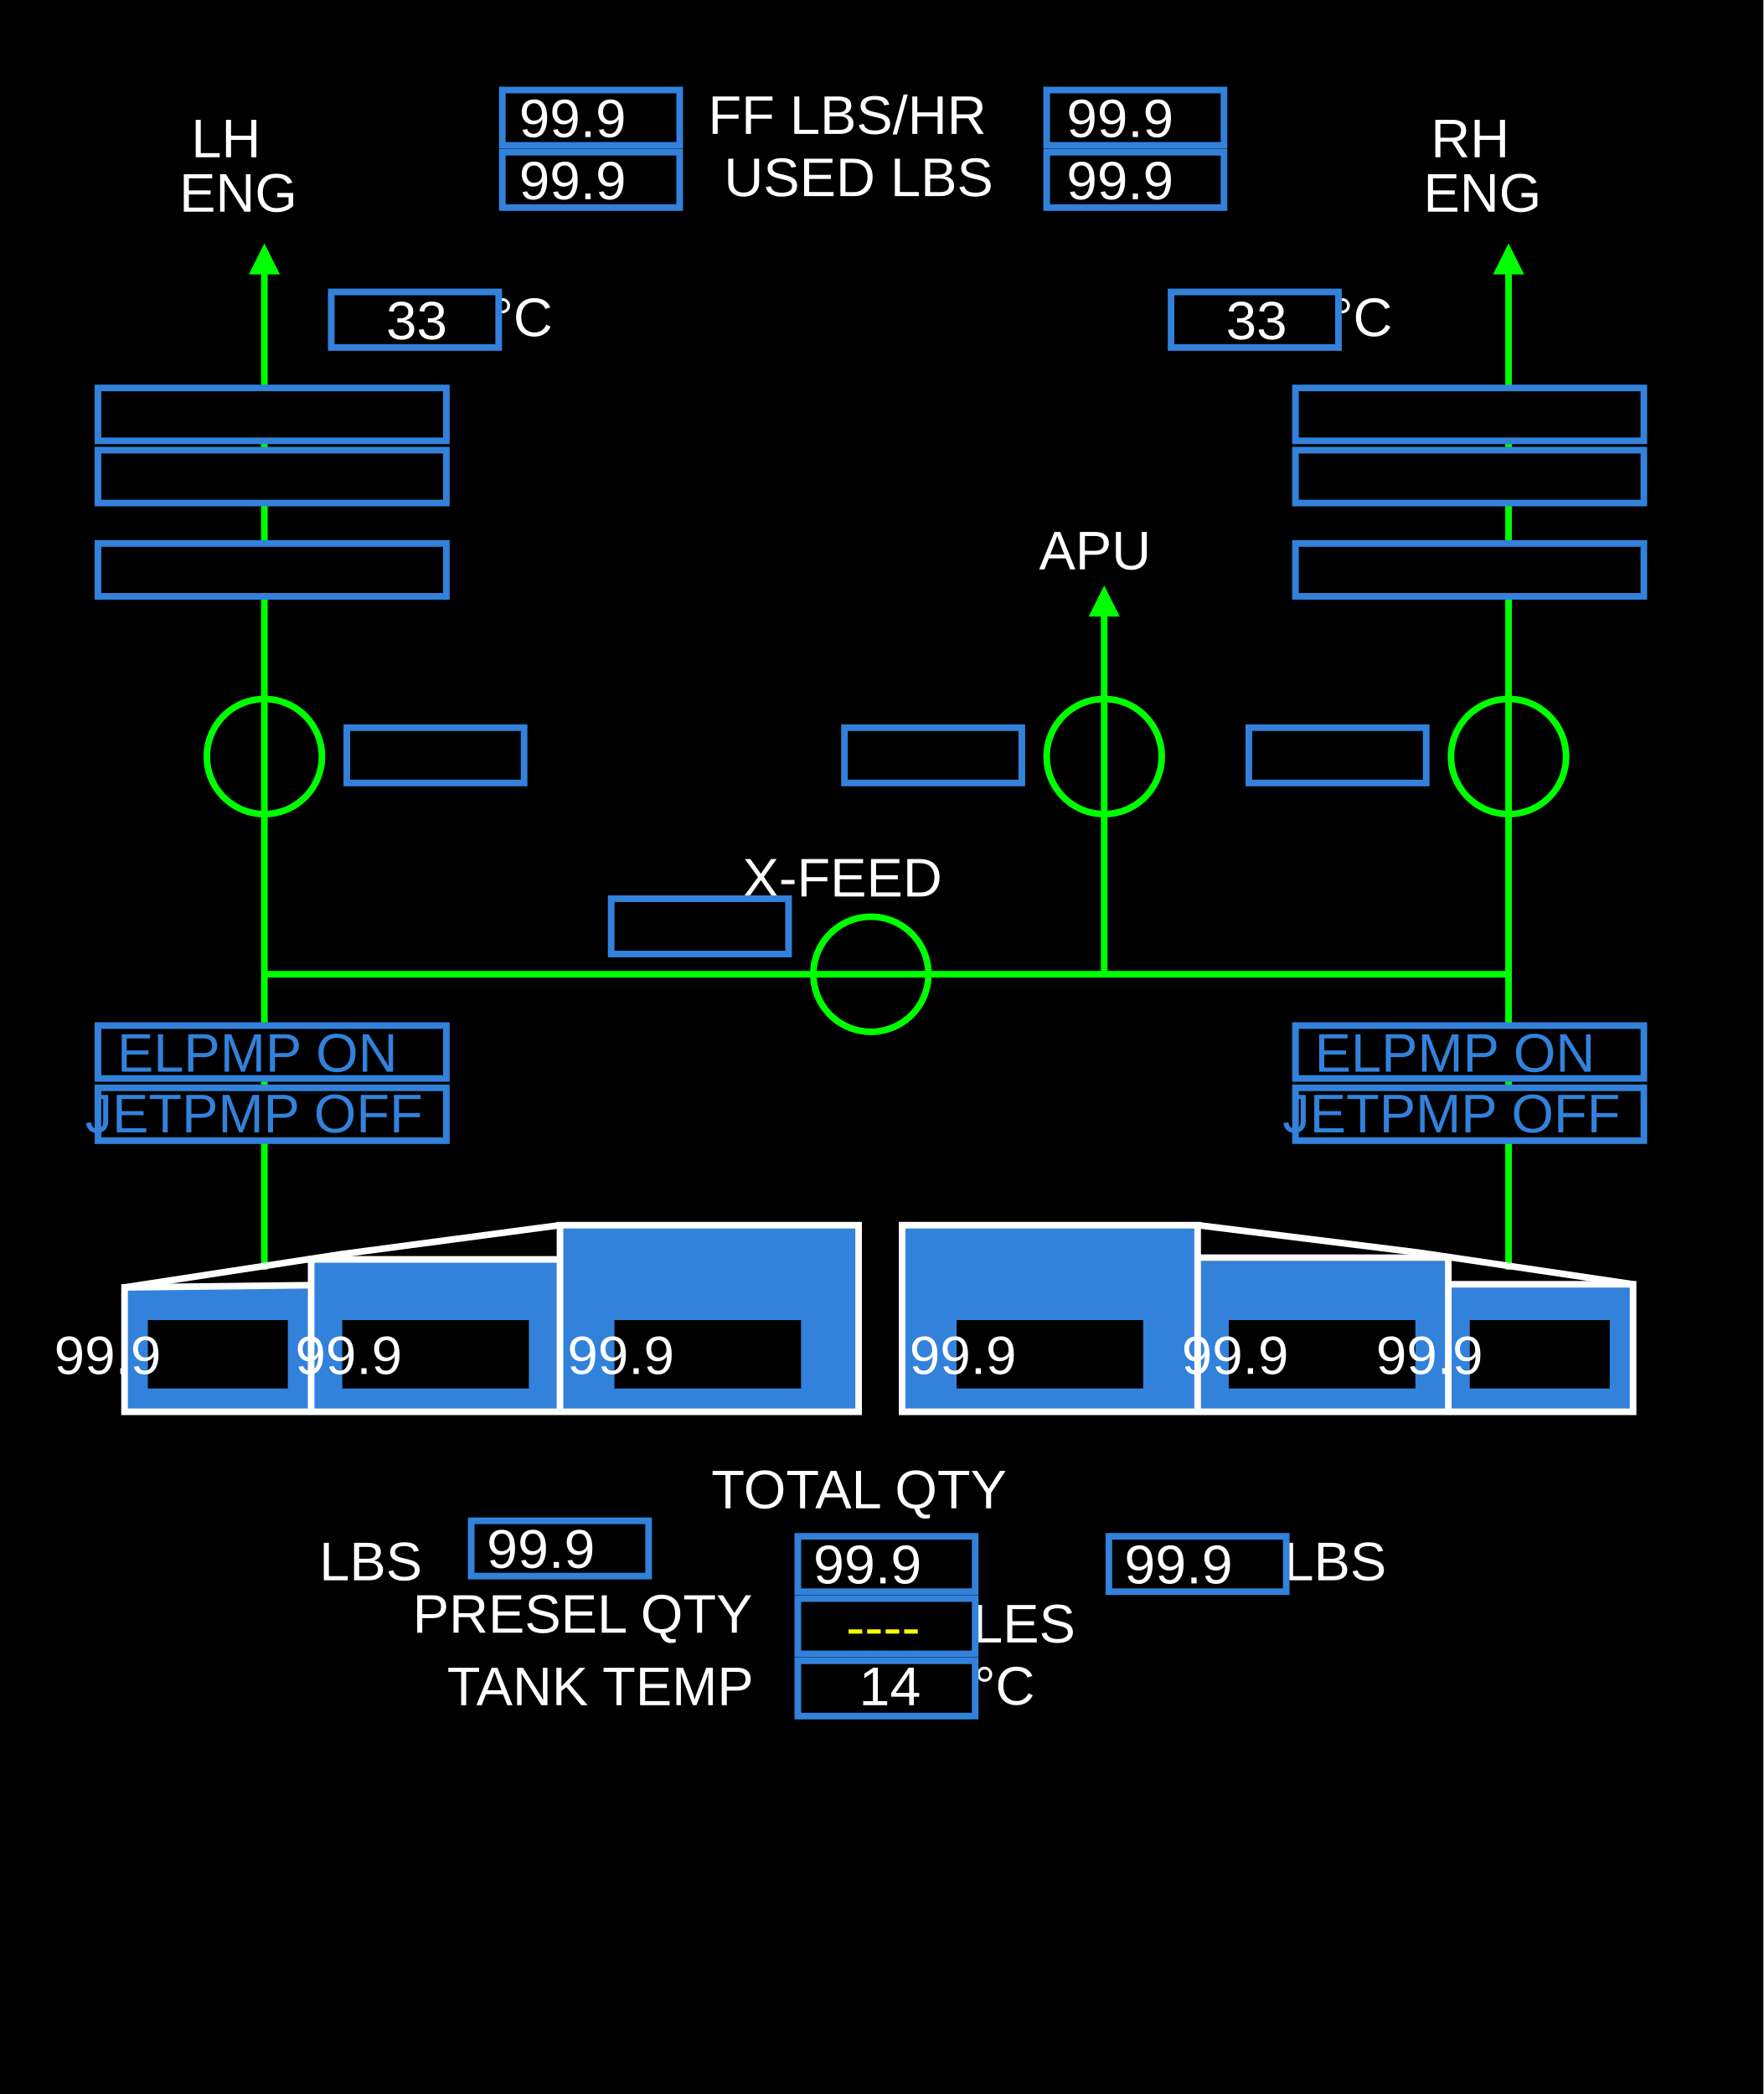
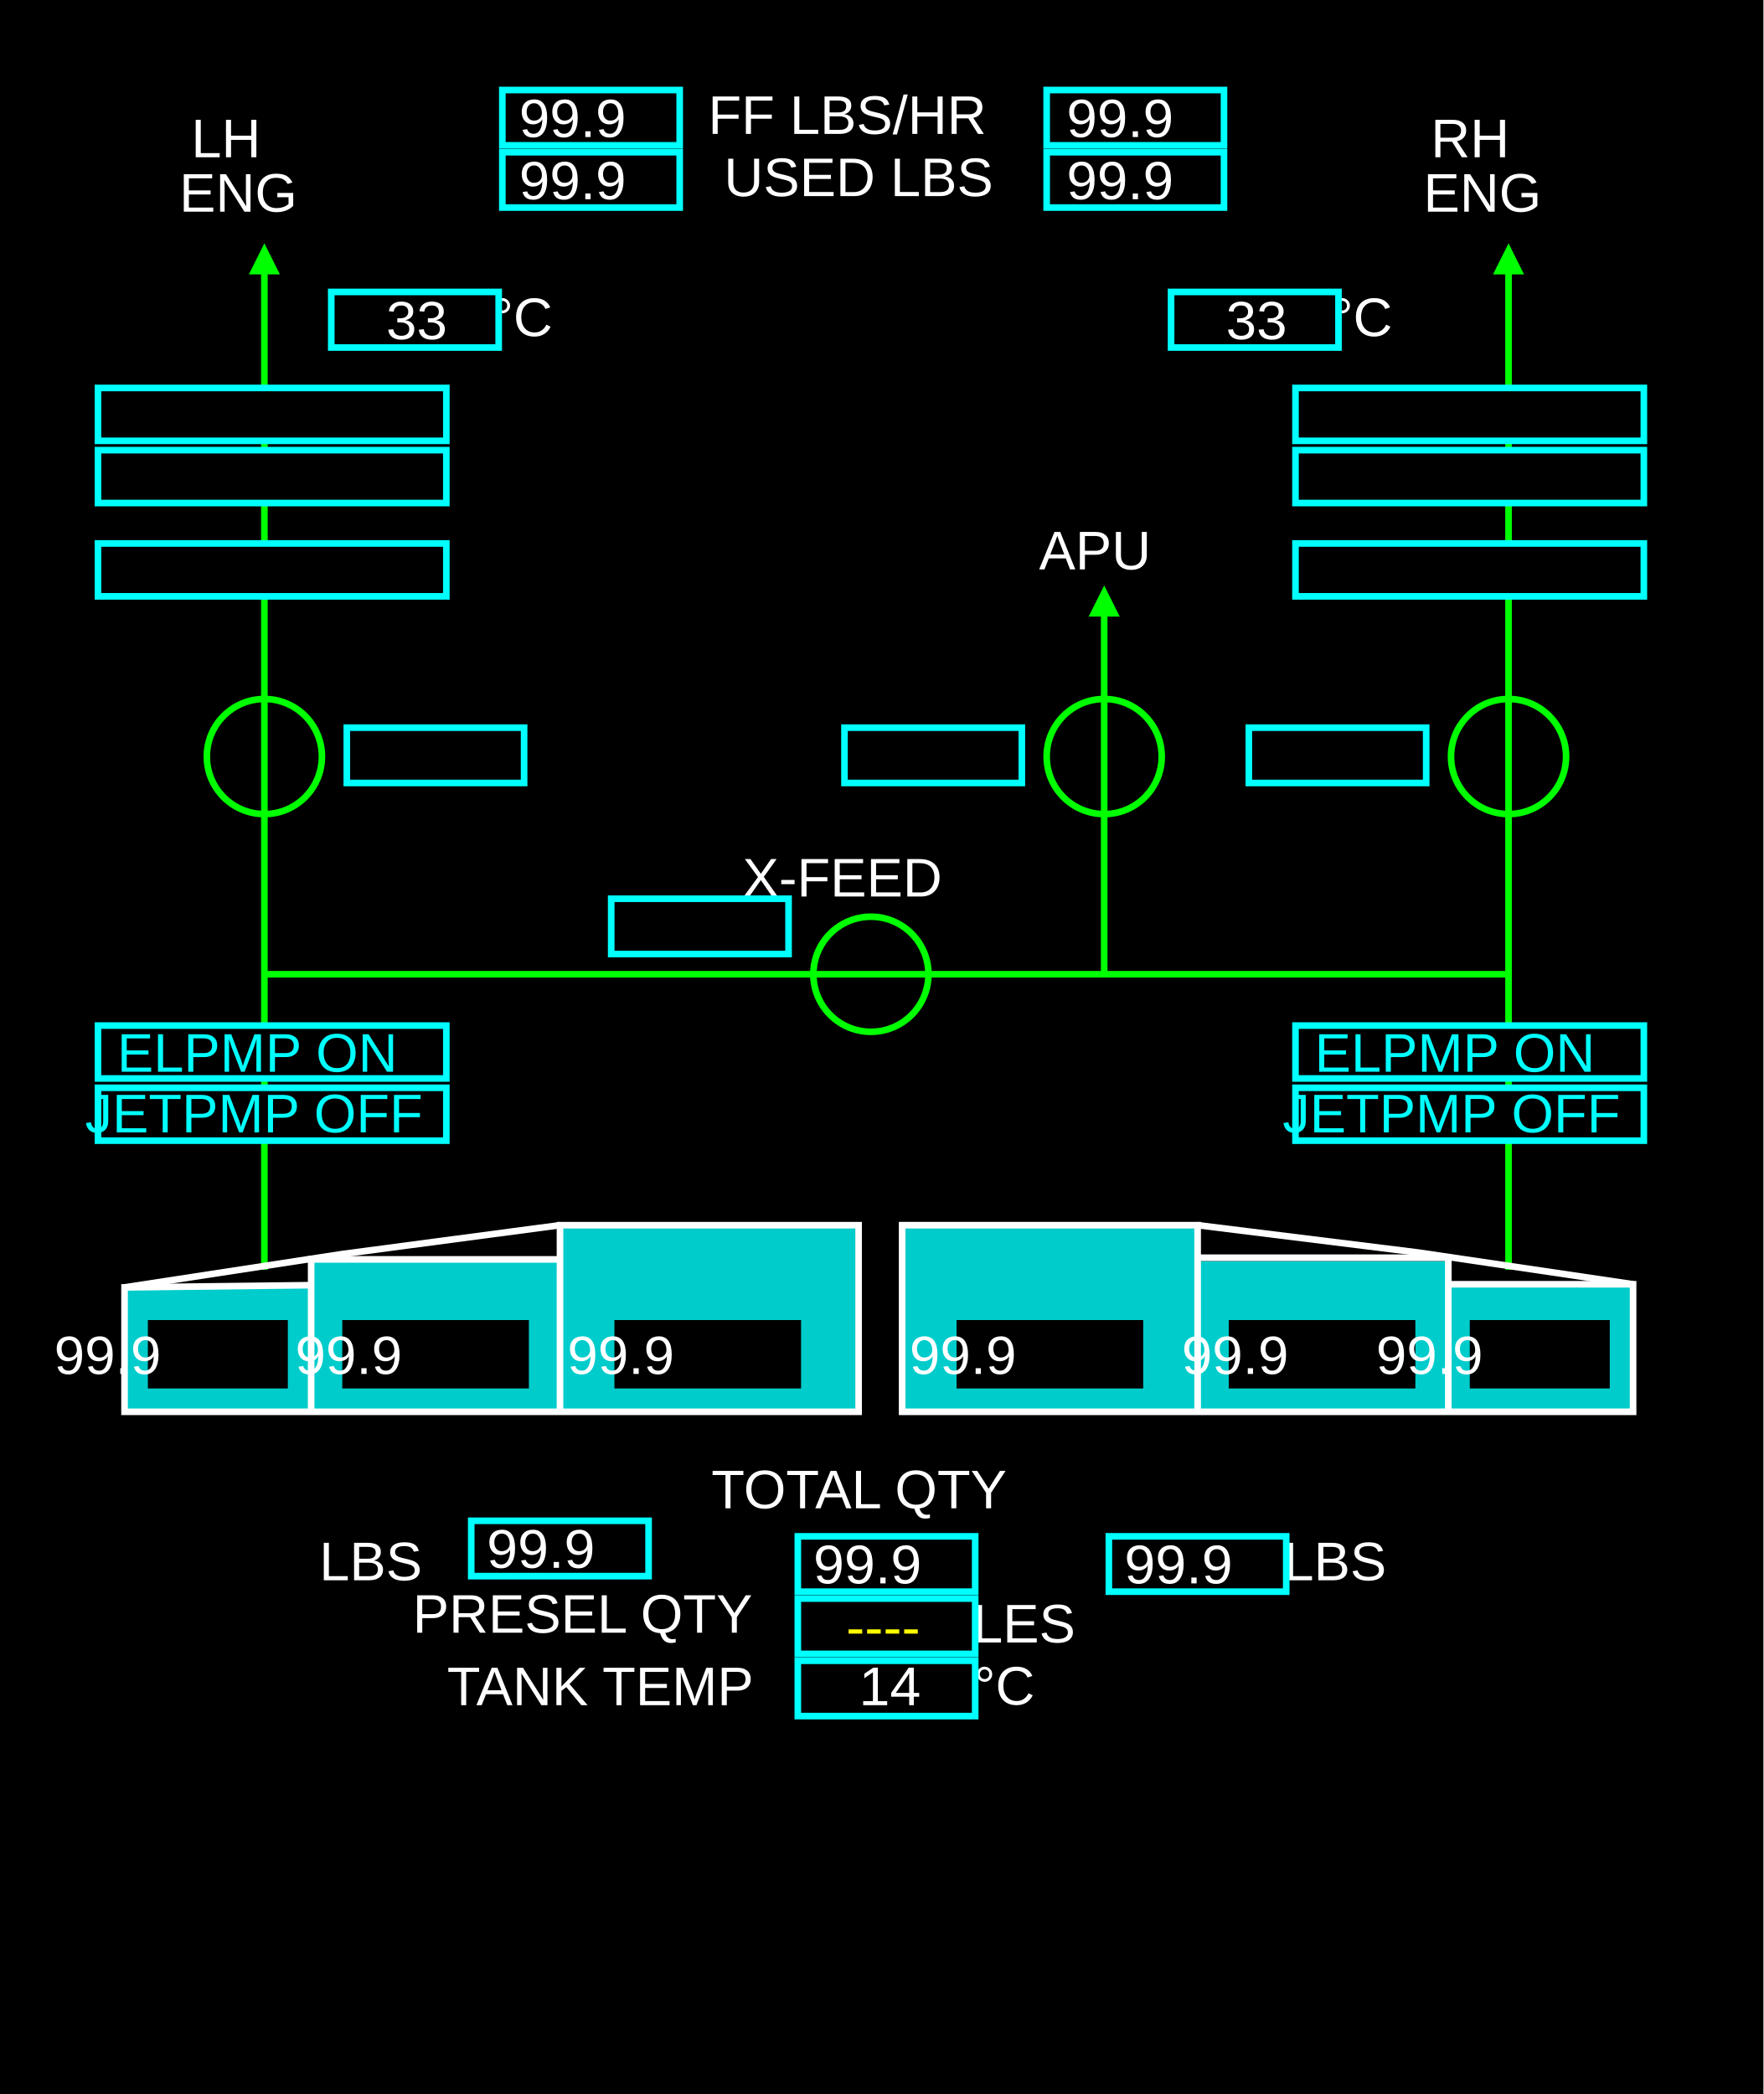
<svg xmlns="http://www.w3.org/2000/svg" viewBox="0 0 800 950" height="950" width="800" version="1.1" id="svg2">
  <defs id="defs6" />
  <rect y="-1.0916495e-05" x="0" height="950" width="800" id="rect4268" style="fill:#000000;fill-opacity:1;stroke:none;stroke-width:3.796;stroke-miterlimit:4;stroke-dasharray:none;stroke-opacity:1" />
  <path id="path4306-9" d="m 684.389,576.056 0,-458.611" style="fill:none;fill-rule:evenodd;stroke:#00ff00;stroke-width:3;stroke-linecap:butt;stroke-linejoin:miter;stroke-miterlimit:4;stroke-dasharray:none;stroke-opacity:1" />
  <path id="path4306-3" d="m 684.389,442 -564.444,0" style="fill:none;fill-rule:evenodd;stroke:#00ff00;stroke-width:3;stroke-linecap:butt;stroke-linejoin:miter;stroke-miterlimit:4;stroke-dasharray:none;stroke-opacity:1" />
  <path id="path4306-6" d="m 119.944,576.056 0,-458.611" style="fill:none;fill-rule:evenodd;stroke:#00ff00;stroke-width:3;stroke-linecap:butt;stroke-linejoin:miter;stroke-miterlimit:4;stroke-dasharray:none;stroke-opacity:1" />
-   <rect y="465.283" x="44.45" height="23.989" width="158.045" id="rect4229" style="fill:#000000;fill-opacity:1;stroke:#3282dc;stroke-width:3;stroke-miterlimit:4;stroke-dasharray:none;stroke-opacity:1" />
-   <rect y="493.506" x="44.45" height="23.989" width="158.045" id="rect4229-3" style="fill:#000000;fill-opacity:1;stroke:#3282dc;stroke-width:3;stroke-miterlimit:4;stroke-dasharray:none;stroke-opacity:1" />
-   <rect y="465.283" x="587.728" height="23.989" width="158.045" id="rect4229-6" style="fill:#000000;fill-opacity:1;stroke:#3282dc;stroke-width:3;stroke-miterlimit:4;stroke-dasharray:none;stroke-opacity:1" />
-   <rect y="493.506" x="587.728" height="23.989" width="158.045" id="rect4229-3-7" style="fill:#000000;fill-opacity:1;stroke:#3282dc;stroke-width:3;stroke-miterlimit:4;stroke-dasharray:none;stroke-opacity:1" />
+   <rect y="465.283" x="44.45" height="23.989" width="158.045" id="rect4229" style="fill:#000000;fill-opacity:1;stroke:#00ffff;stroke-width:3;stroke-miterlimit:4;stroke-dasharray:none;stroke-opacity:1" />
+   <rect y="493.506" x="44.45" height="23.989" width="158.045" id="rect4229-3" style="fill:#000000;fill-opacity:1;stroke:#00ffff;stroke-width:3;stroke-miterlimit:4;stroke-dasharray:none;stroke-opacity:1" />
+   <rect y="465.283" x="587.728" height="23.989" width="158.045" id="rect4229-6" style="fill:#000000;fill-opacity:1;stroke:#00ffff;stroke-width:3;stroke-miterlimit:4;stroke-dasharray:none;stroke-opacity:1" />
+   <rect y="493.506" x="587.728" height="23.989" width="158.045" id="rect4229-3-7" style="fill:#000000;fill-opacity:1;stroke:#00ffff;stroke-width:3;stroke-miterlimit:4;stroke-dasharray:none;stroke-opacity:1" />
  <path id="path4306-9-5" d="m 500.944,442 0,-169.333" style="fill:none;fill-rule:evenodd;stroke:#00ff00;stroke-width:3;stroke-linecap:butt;stroke-linejoin:miter;stroke-miterlimit:4;stroke-dasharray:none;stroke-opacity:1" />
  <path id="path4930" d="m 119.944,110.389 -7.056,14.111 14.111,0 z" style="fill:#00ff00;fill-opacity:1;fill-rule:evenodd;stroke:none;stroke-width:1px;stroke-linecap:butt;stroke-linejoin:miter;stroke-opacity:1" />
  <path id="path4930-6" d="m 684.389,110.389 -7.056,14.111 14.111,0 z" style="fill:#00ff00;fill-opacity:1;fill-rule:evenodd;stroke:none;stroke-width:1px;stroke-linecap:butt;stroke-linejoin:miter;stroke-opacity:1" />
  <path id="path4930-0" d="m 500.944,265.611 -7.056,14.111 14.111,0 z" style="fill:#00ff00;fill-opacity:1;fill-rule:evenodd;stroke:none;stroke-width:1px;stroke-linecap:butt;stroke-linejoin:miter;stroke-opacity:1" />
  <path id="path4868" d="m 119.944,369.328 c -14.418,0 -26.105,-11.688 -26.105,-26.105 10e-7,-14.418 11.688,-26.105 26.105,-26.105 14.418,0 26.105,11.688 26.105,26.105 0,14.418 -11.688,26.105 -26.105,26.105" style="fill:none;fill-opacity:1;stroke:#00ff00;stroke-width:3;stroke-miterlimit:4;stroke-dasharray:none;stroke-opacity:1" />
  <path id="path4868-9" d="m 500.944,369.328 c -14.418,0 -26.105,-11.688 -26.105,-26.105 0,-14.418 11.688,-26.105 26.105,-26.105 14.418,0 26.105,11.688 26.105,26.105 0,14.418 -11.688,26.105 -26.105,26.105" style="fill:none;fill-opacity:1;stroke:#00ff00;stroke-width:3;stroke-miterlimit:4;stroke-dasharray:none;stroke-opacity:1" />
  <path id="path4868-0" d="m 395.111,468.105 c -14.418,0 -26.105,-11.688 -26.105,-26.105 0,-14.418 11.688,-26.105 26.105,-26.105 14.418,0 26.105,11.688 26.105,26.105 0,14.418 -11.688,26.105 -26.105,26.105" style="fill:none;fill-opacity:1;stroke:#00ff00;stroke-width:3;stroke-miterlimit:4;stroke-dasharray:none;stroke-opacity:1" />
  <path id="path4868-3" d="m 684.389,369.328 c -14.418,0 -26.105,-11.688 -26.105,-26.105 0,-14.418 11.688,-26.105 26.105,-26.105 14.418,0 26.105,11.688 26.105,26.105 0,14.418 -11.688,26.105 -26.105,26.105" style="fill:none;fill-opacity:1;stroke:#00ff00;stroke-width:3;stroke-miterlimit:4;stroke-dasharray:none;stroke-opacity:1" />
  <text xml:space="preserve" style="font-style:normal;font-variant:normal;font-weight:normal;font-stretch:normal;font-size:20.05px;line-height:100%;font-family:'Liberation Sans';-inkscape-font-specification:'Liberation Sans';text-align:start;letter-spacing:0px;word-spacing:0px;writing-mode:lr-tb;text-anchor:start;display:inline;fill:#ffffff;fill-opacity:1;stroke:none" x="116.465" y="71.342" id="text">
    <tspan style="font-style:normal;font-variant:normal;font-weight:normal;font-stretch:normal;font-size:24.694px;line-height:100%;font-family:'Liberation Sans';-inkscape-font-specification:'Liberation Sans';text-align:center;text-anchor:middle" id="tspan3800-5-7-6-9-3-6-5" x="116.465" y="71.342">LH</tspan>
    <tspan id="tspan4510" style="font-style:normal;font-variant:normal;font-weight:normal;font-stretch:normal;font-size:24.694px;line-height:100%;font-family:'Liberation Sans';-inkscape-font-specification:'Liberation Sans';text-align:center;text-anchor:middle" x="116.465" y="96.037">ENG</tspan>
  </text>
  <text xml:space="preserve" style="font-style:normal;font-variant:normal;font-weight:normal;font-stretch:normal;font-size:20.05px;line-height:100%;font-family:'Liberation Sans';-inkscape-font-specification:'Liberation Sans';text-align:start;letter-spacing:0px;word-spacing:0px;writing-mode:lr-tb;text-anchor:start;display:inline;fill:#ffffff;fill-opacity:1;stroke:none" x="680.909" y="71.342" id="text-3">
    <tspan style="font-style:normal;font-variant:normal;font-weight:normal;font-stretch:normal;font-size:24.694px;line-height:100%;font-family:'Liberation Sans';-inkscape-font-specification:'Liberation Sans';text-align:center;text-anchor:middle" id="tspan3800-5-7-6-9-3-6-5-6" x="680.909" y="71.342">RH</tspan>
    <tspan id="tspan4510-7" style="font-style:normal;font-variant:normal;font-weight:normal;font-stretch:normal;font-size:24.694px;line-height:100%;font-family:'Liberation Sans';-inkscape-font-specification:'Liberation Sans';text-align:center;text-anchor:middle" x="680.909" y="96.037">ENG</tspan>
  </text>
  <text xml:space="preserve" style="font-style:normal;font-variant:normal;font-weight:normal;font-stretch:normal;font-size:20.05px;line-height:100%;font-family:'Liberation Sans';-inkscape-font-specification:'Liberation Sans';text-align:start;letter-spacing:0px;word-spacing:0px;writing-mode:lr-tb;text-anchor:start;display:inline;fill:#ffffff;fill-opacity:1;stroke:none" x="505.147" y="258.314" id="text-5">
    <tspan id="tspan4510-5" style="font-style:normal;font-variant:normal;font-weight:normal;font-stretch:normal;font-size:24.694px;line-height:100%;font-family:'Liberation Sans';-inkscape-font-specification:'Liberation Sans';text-align:center;text-anchor:middle" x="505.147" y="258.314">APU</tspan>
  </text>
  <text xml:space="preserve" style="font-style:normal;font-variant:normal;font-weight:normal;font-stretch:normal;font-size:20.05px;line-height:100%;font-family:'Liberation Sans';-inkscape-font-specification:'Liberation Sans';text-align:start;letter-spacing:0px;word-spacing:0px;writing-mode:lr-tb;text-anchor:start;display:inline;fill:#ffffff;fill-opacity:1;stroke:none" x="390.505" y="406.722" id="text-6">
    <tspan id="tspan4510-9" style="font-style:normal;font-variant:normal;font-weight:normal;font-stretch:normal;font-size:24.694px;line-height:100%;font-family:'Liberation Sans';-inkscape-font-specification:'Liberation Sans';text-align:center;text-anchor:middle" x="390.505" y="406.722">X-FEED</tspan>
  </text>
  <text xml:space="preserve" style="font-style:normal;font-variant:normal;font-weight:normal;font-stretch:normal;font-size:20.05px;line-height:100%;font-family:'Liberation Sans';-inkscape-font-specification:'Liberation Sans';text-align:start;letter-spacing:0px;word-spacing:0px;writing-mode:lr-tb;text-anchor:start;display:inline;fill:#ffffff;fill-opacity:1;stroke:none" x="398.098" y="684.278" id="text-1">
    <tspan id="tspan4510-70" style="font-style:normal;font-variant:normal;font-weight:normal;font-stretch:normal;font-size:24.694px;line-height:100%;font-family:'Liberation Sans';-inkscape-font-specification:'Liberation Sans';text-align:center;text-anchor:middle" x="398.098" y="684.278">TOTAL QTY</tspan>
  </text>
  <text xml:space="preserve" style="font-style:normal;font-variant:normal;font-weight:normal;font-stretch:normal;font-size:20.05px;line-height:100%;font-family:'Liberation Sans';-inkscape-font-specification:'Liberation Sans';text-align:start;letter-spacing:0px;word-spacing:0px;writing-mode:lr-tb;text-anchor:start;display:inline;fill:#ffffff;fill-opacity:1;stroke:none" x="176.565" y="716.925" id="text-9">
    <tspan id="tspan4510-6" style="font-style:normal;font-variant:normal;font-weight:normal;font-stretch:normal;font-size:24.694px;line-height:100%;font-family:'Liberation Sans';-inkscape-font-specification:'Liberation Sans';text-align:center;text-anchor:middle" x="176.565" y="716.925">LBS</tspan>
  </text>
  <text xml:space="preserve" style="font-style:normal;font-variant:normal;font-weight:normal;font-stretch:normal;font-size:20.05px;line-height:100%;font-family:'Liberation Sans';-inkscape-font-specification:'Liberation Sans';text-align:start;letter-spacing:0px;word-spacing:0px;writing-mode:lr-tb;text-anchor:start;display:inline;fill:#ffffff;fill-opacity:1;stroke:none" x="614.009" y="716.925" id="text-10">
    <tspan id="tspan4510-6-6" style="font-style:normal;font-variant:normal;font-weight:normal;font-stretch:normal;font-size:24.694px;line-height:100%;font-family:'Liberation Sans';-inkscape-font-specification:'Liberation Sans';text-align:center;text-anchor:middle" x="614.009" y="716.925">LBS</tspan>
  </text>
  <text xml:space="preserve" style="font-style:normal;font-variant:normal;font-weight:normal;font-stretch:normal;font-size:20.05px;line-height:100%;font-family:'Liberation Sans';-inkscape-font-specification:'Liberation Sans';text-align:start;letter-spacing:0px;word-spacing:0px;writing-mode:lr-tb;text-anchor:start;display:inline;fill:#ffffff;fill-opacity:1;stroke:none" x="272.676" y="740.723" id="text-2">
    <tspan id="tspan4510-8" style="font-style:normal;font-variant:normal;font-weight:normal;font-stretch:normal;font-size:24.694px;line-height:100%;font-family:'Liberation Sans';-inkscape-font-specification:'Liberation Sans';text-align:center;text-anchor:middle" x="272.676" y="740.723">PRESEL QTY</tspan>
  </text>
  <text xml:space="preserve" style="font-style:normal;font-variant:normal;font-weight:normal;font-stretch:normal;font-size:20.05px;line-height:100%;font-family:'Liberation Sans';-inkscape-font-specification:'Liberation Sans';text-align:start;letter-spacing:0px;word-spacing:0px;writing-mode:lr-tb;text-anchor:start;display:inline;fill:#ffffff;fill-opacity:1;stroke:none" x="280.71" y="773.611" id="text-7">
    <tspan id="tspan4510-2" style="font-style:normal;font-variant:normal;font-weight:normal;font-stretch:normal;font-size:24.694px;line-height:100%;font-family:'Liberation Sans';-inkscape-font-specification:'Liberation Sans';text-align:center;text-anchor:middle" x="280.71" y="773.611">TANK TEMP</tspan>
  </text>
  <text xml:space="preserve" style="font-style:normal;font-variant:normal;font-weight:normal;font-stretch:normal;font-size:20.05px;line-height:100%;font-family:'Liberation Sans';-inkscape-font-specification:'Liberation Sans';text-align:start;letter-spacing:0px;word-spacing:0px;writing-mode:lr-tb;text-anchor:start;display:inline;fill:#ffffff;fill-opacity:1;stroke:none" x="472.898" y="745.148" id="text-0">
    <tspan id="tspan4510-3" style="font-style:normal;font-variant:normal;font-weight:normal;font-stretch:normal;font-size:24.694px;line-height:100%;font-family:'Liberation Sans';-inkscape-font-specification:'Liberation Sans';text-align:center;text-anchor:middle" x="472.898" y="745.148">LES</tspan>
  </text>
  <text xml:space="preserve" style="font-style:normal;font-variant:normal;font-weight:normal;font-stretch:normal;font-size:20.05px;line-height:100%;font-family:'Liberation Sans';-inkscape-font-specification:'Liberation Sans';text-align:start;letter-spacing:0px;word-spacing:0px;writing-mode:lr-tb;text-anchor:start;display:inline;fill:#ffffff;fill-opacity:1;stroke:none" x="463.951" y="773.37" id="text-75">
    <tspan id="tspan4510-22" style="font-style:normal;font-variant:normal;font-weight:normal;font-stretch:normal;font-size:24.694px;line-height:100%;font-family:'Liberation Sans';-inkscape-font-specification:'Liberation Sans';text-align:center;text-anchor:middle" x="463.951" y="773.37">°C</tspan>
  </text>
  <text xml:space="preserve" style="font-style:normal;font-variant:normal;font-weight:normal;font-stretch:normal;font-size:20.05px;line-height:100%;font-family:'Liberation Sans';-inkscape-font-specification:'Liberation Sans';text-align:start;letter-spacing:0px;word-spacing:0px;writing-mode:lr-tb;text-anchor:start;display:inline;fill:#ffffff;fill-opacity:1;stroke:none" x="245.229" y="152.481" id="text-8">
    <tspan id="tspan4510-73" style="font-style:normal;font-variant:normal;font-weight:normal;font-stretch:normal;font-size:24.694px;line-height:100%;font-family:'Liberation Sans';-inkscape-font-specification:'Liberation Sans';text-align:center;text-anchor:middle" x="245.229" y="152.481">°C</tspan>
  </text>
  <text xml:space="preserve" style="font-style:normal;font-variant:normal;font-weight:normal;font-stretch:normal;font-size:20.05px;line-height:100%;font-family:'Liberation Sans';-inkscape-font-specification:'Liberation Sans';text-align:start;letter-spacing:0px;word-spacing:0px;writing-mode:lr-tb;text-anchor:start;display:inline;fill:#ffffff;fill-opacity:1;stroke:none" x="626.229" y="152.481" id="text-61">
    <tspan id="tspan4510-93" style="font-style:normal;font-variant:normal;font-weight:normal;font-stretch:normal;font-size:24.694px;line-height:100%;font-family:'Liberation Sans';-inkscape-font-specification:'Liberation Sans';text-align:center;text-anchor:middle" x="626.229" y="152.481">°C</tspan>
  </text>
-   <rect y="132.448" x="150.283" height="25.214" width="75.952" id="rect4229-35-1" style="fill:#000000;fill-opacity:1;stroke:#3282dc;stroke-width:3;stroke-miterlimit:4;stroke-dasharray:none;stroke-opacity:1" />
-   <rect y="132.448" x="531.283" height="25.214" width="75.952" id="rect4229-35-1-9" style="fill:#000000;fill-opacity:1;stroke:#3282dc;stroke-width:3;stroke-miterlimit:4;stroke-dasharray:none;stroke-opacity:1" />
+   <rect y="132.448" x="150.283" height="25.214" width="75.952" id="rect4229-35-1" style="fill:#000000;fill-opacity:1;stroke:#00ffff;stroke-width:3;stroke-miterlimit:4;stroke-dasharray:none;stroke-opacity:1" />
+   <rect y="132.448" x="531.283" height="25.214" width="75.952" id="rect4229-35-1-9" style="fill:#000000;fill-opacity:1;stroke:#00ffff;stroke-width:3;stroke-miterlimit:4;stroke-dasharray:none;stroke-opacity:1" />
  <g id="warnings" transform="matrix(1.411111,0,0,1.411111,0,4.9813648e-5)">
-     <rect style="fill:#000000;fill-opacity:1;stroke:#3282dc;stroke-width:2.126;stroke-miterlimit:4;stroke-dasharray:none;stroke-opacity:1" id="rect4229-35" width="112" height="17" x="31.5" y="124.728" />
-     <rect style="fill:#000000;fill-opacity:1;stroke:#3282dc;stroke-width:2.126;stroke-miterlimit:4;stroke-dasharray:none;stroke-opacity:1" id="rect4229-62" width="112" height="17" x="31.5" y="144.728" />
-     <rect style="fill:#000000;fill-opacity:1;stroke:#3282dc;stroke-width:2.126;stroke-miterlimit:4;stroke-dasharray:none;stroke-opacity:1" id="rect4229-9" width="112" height="17" x="31.5" y="174.728" />
-     <rect style="fill:#000000;fill-opacity:1;stroke:#3282dc;stroke-width:2.126;stroke-miterlimit:4;stroke-dasharray:none;stroke-opacity:1" id="rect4229-1" width="112" height="17" x="416.5" y="124.728" />
-     <rect style="fill:#000000;fill-opacity:1;stroke:#3282dc;stroke-width:2.126;stroke-miterlimit:4;stroke-dasharray:none;stroke-opacity:1" id="rect4229-2" width="112" height="17" x="416.5" y="144.728" />
-     <rect style="fill:#000000;fill-opacity:1;stroke:#3282dc;stroke-width:2.126;stroke-miterlimit:4;stroke-dasharray:none;stroke-opacity:1" id="rect4229-7" width="112" height="17" x="416.5" y="174.728" />
-     <rect style="fill:#000000;fill-opacity:1;stroke:#3282dc;stroke-width:2.127;stroke-miterlimit:4;stroke-dasharray:none;stroke-opacity:1" id="rect4229-35-1-4" width="56.998" height="17.788" x="111.501" y="233.94" />
-     <rect style="fill:#000000;fill-opacity:1;stroke:#3282dc;stroke-width:2.126;stroke-miterlimit:4;stroke-dasharray:none;stroke-opacity:1" id="rect4230" width="57.021" height="17.786" x="271.5" y="233.942" />
-     <rect style="fill:#000000;fill-opacity:1;stroke:#3282dc;stroke-width:2.126;stroke-miterlimit:4;stroke-dasharray:none;stroke-opacity:1" id="rect4230-8" width="57.021" height="17.786" x="401.5" y="233.942" />
-     <rect style="fill:#000000;fill-opacity:1;stroke:#3282dc;stroke-width:2.126;stroke-miterlimit:4;stroke-dasharray:none;stroke-opacity:1" id="rect4230-4" width="57.021" height="17.786" x="196.5" y="288.942" />
+     <rect style="fill:#000000;fill-opacity:1;stroke:#00ffff;stroke-width:2.126;stroke-miterlimit:4;stroke-dasharray:none;stroke-opacity:1" id="rect4229-35" width="112" height="17" x="31.5" y="124.728" />
+     <rect style="fill:#000000;fill-opacity:1;stroke:#00ffff;stroke-width:2.126;stroke-miterlimit:4;stroke-dasharray:none;stroke-opacity:1" id="rect4229-62" width="112" height="17" x="31.5" y="144.728" />
+     <rect style="fill:#000000;fill-opacity:1;stroke:#00ffff;stroke-width:2.126;stroke-miterlimit:4;stroke-dasharray:none;stroke-opacity:1" id="rect4229-9" width="112" height="17" x="31.5" y="174.728" />
+     <rect style="fill:#000000;fill-opacity:1;stroke:#00ffff;stroke-width:2.126;stroke-miterlimit:4;stroke-dasharray:none;stroke-opacity:1" id="rect4229-1" width="112" height="17" x="416.5" y="124.728" />
+     <rect style="fill:#000000;fill-opacity:1;stroke:#00ffff;stroke-width:2.126;stroke-miterlimit:4;stroke-dasharray:none;stroke-opacity:1" id="rect4229-2" width="112" height="17" x="416.5" y="144.728" />
+     <rect style="fill:#000000;fill-opacity:1;stroke:#00ffff;stroke-width:2.126;stroke-miterlimit:4;stroke-dasharray:none;stroke-opacity:1" id="rect4229-7" width="112" height="17" x="416.5" y="174.728" />
+     <rect style="fill:#000000;fill-opacity:1;stroke:#00ffff;stroke-width:2.127;stroke-miterlimit:4;stroke-dasharray:none;stroke-opacity:1" id="rect4229-35-1-4" width="56.998" height="17.788" x="111.501" y="233.94" />
+     <rect style="fill:#000000;fill-opacity:1;stroke:#00ffff;stroke-width:2.126;stroke-miterlimit:4;stroke-dasharray:none;stroke-opacity:1" id="rect4230" width="57.021" height="17.786" x="271.5" y="233.942" />
+     <rect style="fill:#000000;fill-opacity:1;stroke:#00ffff;stroke-width:2.126;stroke-miterlimit:4;stroke-dasharray:none;stroke-opacity:1" id="rect4230-8" width="57.021" height="17.786" x="401.5" y="233.942" />
+     <rect style="fill:#000000;fill-opacity:1;stroke:#00ffff;stroke-width:2.126;stroke-miterlimit:4;stroke-dasharray:none;stroke-opacity:1" id="rect4230-4" width="57.021" height="17.786" x="196.5" y="288.942" />
  </g>
-   <rect y="689.951" x="213.783" height="25.099" width="80.463" id="rect4230-5" style="fill:#000000;fill-opacity:1;stroke:#3282dc;stroke-width:3;stroke-miterlimit:4;stroke-dasharray:none;stroke-opacity:1" />
-   <rect y="697.007" x="361.95" height="25.099" width="80.463" id="rect4230-0" style="fill:#000000;fill-opacity:1;stroke:#3282dc;stroke-width:3;stroke-miterlimit:4;stroke-dasharray:none;stroke-opacity:1" />
-   <rect y="725.229" x="361.95" height="25.099" width="80.463" id="rect4230-0-3" style="fill:#000000;fill-opacity:1;stroke:#3282dc;stroke-width:3;stroke-miterlimit:4;stroke-dasharray:none;stroke-opacity:1" />
-   <rect y="753.451" x="361.95" height="25.099" width="80.463" id="rect4230-0-6" style="fill:#000000;fill-opacity:1;stroke:#3282dc;stroke-width:3;stroke-miterlimit:4;stroke-dasharray:none;stroke-opacity:1" />
-   <rect y="697.007" x="503.061" height="25.099" width="80.463" id="rect4230-5-1" style="fill:#000000;fill-opacity:1;stroke:#3282dc;stroke-width:3;stroke-miterlimit:4;stroke-dasharray:none;stroke-opacity:1" />
-   <rect y="40.84" x="227.894" height="25.099" width="80.463" id="rect4231" style="fill:#000000;fill-opacity:1;stroke:#3282dc;stroke-width:3;stroke-miterlimit:4;stroke-dasharray:none;stroke-opacity:1" />
-   <rect y="69.062" x="227.894" height="25.099" width="80.463" id="rect4230-5-3" style="fill:#000000;fill-opacity:1;stroke:#3282dc;stroke-width:3;stroke-miterlimit:4;stroke-dasharray:none;stroke-opacity:1" />
-   <rect y="40.84" x="474.839" height="25.099" width="80.463" id="rect4230-5-2" style="fill:#000000;fill-opacity:1;stroke:#3282dc;stroke-width:3;stroke-miterlimit:4;stroke-dasharray:none;stroke-opacity:1" />
-   <rect y="69.062" x="474.839" height="25.099" width="80.463" id="rect4230-5-0" style="fill:#000000;fill-opacity:1;stroke:#3282dc;stroke-width:3;stroke-miterlimit:4;stroke-dasharray:none;stroke-opacity:1" />
+   <rect y="689.951" x="213.783" height="25.099" width="80.463" id="rect4230-5" style="fill:#000000;fill-opacity:1;stroke:#00ffff;stroke-width:3;stroke-miterlimit:4;stroke-dasharray:none;stroke-opacity:1" />
+   <rect y="697.007" x="361.95" height="25.099" width="80.463" id="rect4230-0" style="fill:#000000;fill-opacity:1;stroke:#00ffff;stroke-width:3;stroke-miterlimit:4;stroke-dasharray:none;stroke-opacity:1" />
+   <rect y="725.229" x="361.95" height="25.099" width="80.463" id="rect4230-0-3" style="fill:#000000;fill-opacity:1;stroke:#00ffff;stroke-width:3;stroke-miterlimit:4;stroke-dasharray:none;stroke-opacity:1" />
+   <rect y="753.451" x="361.95" height="25.099" width="80.463" id="rect4230-0-6" style="fill:#000000;fill-opacity:1;stroke:#00ffff;stroke-width:3;stroke-miterlimit:4;stroke-dasharray:none;stroke-opacity:1" />
+   <rect y="697.007" x="503.061" height="25.099" width="80.463" id="rect4230-5-1" style="fill:#000000;fill-opacity:1;stroke:#00ffff;stroke-width:3;stroke-miterlimit:4;stroke-dasharray:none;stroke-opacity:1" />
+   <rect y="40.84" x="227.894" height="25.099" width="80.463" id="rect4231" style="fill:#000000;fill-opacity:1;stroke:#00ffff;stroke-width:3;stroke-miterlimit:4;stroke-dasharray:none;stroke-opacity:1" />
+   <rect y="69.062" x="227.894" height="25.099" width="80.463" id="rect4230-5-3" style="fill:#000000;fill-opacity:1;stroke:#00ffff;stroke-width:3;stroke-miterlimit:4;stroke-dasharray:none;stroke-opacity:1" />
+   <rect y="40.84" x="474.839" height="25.099" width="80.463" id="rect4230-5-2" style="fill:#000000;fill-opacity:1;stroke:#00ffff;stroke-width:3;stroke-miterlimit:4;stroke-dasharray:none;stroke-opacity:1" />
+   <rect y="69.062" x="474.839" height="25.099" width="80.463" id="rect4230-5-0" style="fill:#000000;fill-opacity:1;stroke:#00ffff;stroke-width:3;stroke-miterlimit:4;stroke-dasharray:none;stroke-opacity:1" />
  <text xml:space="preserve" style="font-style:normal;font-variant:normal;font-weight:normal;font-stretch:normal;font-size:20.05px;line-height:100%;font-family:'Liberation Sans';-inkscape-font-specification:'Liberation Sans';text-align:start;letter-spacing:0px;word-spacing:0px;writing-mode:lr-tb;text-anchor:start;display:inline;fill:#ffffff;fill-opacity:1;stroke:none" x="392.744" y="60.759" id="text-615">
    <tspan id="tspan4510-4" style="font-style:normal;font-variant:normal;font-weight:normal;font-stretch:normal;font-size:24.694px;line-height:100%;font-family:'Liberation Sans';-inkscape-font-specification:'Liberation Sans';text-align:center;text-anchor:middle" x="392.744" y="60.759">FF LBS/HR</tspan>
  </text>
  <text xml:space="preserve" style="font-style:normal;font-variant:normal;font-weight:normal;font-stretch:normal;font-size:20.05px;line-height:100%;font-family:'Liberation Sans';-inkscape-font-specification:'Liberation Sans';text-align:start;letter-spacing:0px;word-spacing:0px;writing-mode:lr-tb;text-anchor:start;display:inline;fill:#ffffff;fill-opacity:1;stroke:none" x="397.895" y="88.981" id="text-76">
    <tspan id="tspan4510-69" style="font-style:normal;font-variant:normal;font-weight:normal;font-stretch:normal;font-size:24.694px;line-height:100%;font-family:'Liberation Sans';-inkscape-font-specification:'Liberation Sans';text-align:center;text-anchor:middle" x="397.895" y="88.981">USED LBS</tspan>
  </text>
  <text transform="scale(1.009531,0.990559)" xml:space="preserve" style="font-style:normal;font-variant:normal;font-weight:normal;font-stretch:normal;font-size:20.584px;line-height:125%;font-family:'Liberation Sans';-inkscape-font-specification:'Liberation Sans';text-align:start;letter-spacing:0px;word-spacing:0px;writing-mode:lr-tb;text-anchor:start;display:inline;fill:#ffffff;fill-opacity:1;stroke:none" x="284.553" y="718.063" id="readout_tl">
    <tspan style="font-size:25px;text-align:end;text-anchor:end" id="tspan3800-5-1-5" x="284.553" y="718.063">99.9</tspan>
  </text>
  <text transform="scale(1.009531,0.990559)" xml:space="preserve" style="font-style:normal;font-variant:normal;font-weight:normal;font-stretch:normal;font-size:20.584px;line-height:125%;font-family:'Liberation Sans';-inkscape-font-specification:'Liberation Sans';text-align:start;letter-spacing:0px;word-spacing:0px;writing-mode:lr-tb;text-anchor:start;display:inline;fill:#ffffff;fill-opacity:1;stroke:none" x="431.321" y="725.185" id="readout_tt">
    <tspan style="font-size:25px;text-align:end;text-anchor:end" id="tspan3800-5-1-5-5" x="431.321" y="725.185">99.9</tspan>
  </text>
  <text transform="scale(1.009531,0.990559)" xml:space="preserve" style="font-style:normal;font-variant:normal;font-weight:normal;font-stretch:normal;font-size:20.584px;line-height:125%;font-family:'Liberation Sans';-inkscape-font-specification:'Liberation Sans';text-align:start;letter-spacing:0px;word-spacing:0px;writing-mode:lr-tb;text-anchor:start;display:inline;fill:#ffffff;fill-opacity:1;stroke:none" x="571.1" y="725.185" id="readout_tr">
    <tspan style="font-size:25px;text-align:end;text-anchor:end" id="tspan3800-5-1-5-5-2" x="571.1" y="725.185">99.9</tspan>
  </text>
  <text transform="scale(1.009531,0.990559)" xml:space="preserve" style="font-style:normal;font-variant:normal;font-weight:normal;font-stretch:normal;font-size:20.584px;line-height:125%;font-family:'Liberation Sans';-inkscape-font-specification:'Liberation Sans';text-align:start;letter-spacing:0px;word-spacing:0px;writing-mode:lr-tb;text-anchor:start;display:inline;fill:#ffffff;fill-opacity:1;stroke:none" x="298.531" y="62.765" id="readout_ffl">
    <tspan style="font-size:24.694px;text-align:end;text-anchor:end" id="tspan3800-5-1-5-5-2-1" x="298.531" y="62.765">99.9</tspan>
  </text>
  <text transform="scale(1.009531,0.990559)" xml:space="preserve" style="font-style:normal;font-variant:normal;font-weight:normal;font-stretch:normal;font-size:20.584px;line-height:125%;font-family:'Liberation Sans';-inkscape-font-specification:'Liberation Sans';text-align:start;letter-spacing:0px;word-spacing:0px;writing-mode:lr-tb;text-anchor:start;display:inline;fill:#ffffff;fill-opacity:1;stroke:none" x="544.542" y="62.765" id="readout_ffr">
    <tspan style="font-size:24.694px;text-align:end;text-anchor:end" id="tspan3800-5-1-5-5-2-1-7" x="544.542" y="62.765">99.9</tspan>
  </text>
  <text transform="scale(1.009531,0.990559)" xml:space="preserve" style="font-style:normal;font-variant:normal;font-weight:normal;font-stretch:normal;font-size:20.584px;line-height:125%;font-family:'Liberation Sans';-inkscape-font-specification:'Liberation Sans';text-align:start;letter-spacing:0px;word-spacing:0px;writing-mode:lr-tb;text-anchor:start;display:inline;fill:#ffffff;fill-opacity:1;stroke:none" x="298.531" y="91.256" id="readout_usedl">
    <tspan style="font-size:24.694px;text-align:end;text-anchor:end" id="tspan3800-5-1-5-5-2-1-9" x="298.531" y="91.256">99.9</tspan>
  </text>
  <text transform="scale(1.009531,0.990559)" xml:space="preserve" style="font-style:normal;font-variant:normal;font-weight:normal;font-stretch:normal;font-size:20.584px;line-height:125%;font-family:'Liberation Sans';-inkscape-font-specification:'Liberation Sans';text-align:start;letter-spacing:0px;word-spacing:0px;writing-mode:lr-tb;text-anchor:start;display:inline;fill:#ffffff;fill-opacity:1;stroke:none" x="544.542" y="91.256" id="readout_usedr">
    <tspan style="font-size:24.694px;text-align:end;text-anchor:end" id="tspan3800-5-1-5-5-2-1-6" x="544.542" y="91.256">99.9</tspan>
  </text>
  <text transform="scale(1.009531,0.990559)" xml:space="preserve" style="font-style:normal;font-variant:normal;font-weight:normal;font-stretch:normal;font-size:20.584px;line-height:125%;font-family:'Liberation Sans';-inkscape-font-specification:'Liberation Sans';text-align:start;letter-spacing:0px;word-spacing:0px;writing-mode:lr-tb;text-anchor:start;display:inline;fill:#ffffff;fill-opacity:1;stroke:none" x="218.158" y="155.361" id="readout_tmpl">
    <tspan style="font-size:24.694px;text-align:end;text-anchor:end" id="tspan3800-5-1-5-5-2-1-2" x="218.158" y="155.361">33</tspan>
  </text>
  <text transform="scale(1.009531,0.990559)" xml:space="preserve" style="font-style:normal;font-variant:normal;font-weight:normal;font-stretch:normal;font-size:20.584px;line-height:125%;font-family:'Liberation Sans';-inkscape-font-specification:'Liberation Sans';text-align:start;letter-spacing:0px;word-spacing:0px;writing-mode:lr-tb;text-anchor:start;display:inline;fill:#ffffff;fill-opacity:1;stroke:none" x="595.561" y="155.361" id="readout_tmpr">
    <tspan style="font-size:24.694px;text-align:end;text-anchor:end" id="tspan3800-5-1-5-5-2-1-1" x="595.561" y="155.361">33</tspan>
  </text>
  <text transform="scale(1.009531,0.990559)" xml:space="preserve" style="font-style:normal;font-variant:normal;font-weight:normal;font-stretch:normal;font-size:20.584px;line-height:125%;font-family:'Liberation Sans';-inkscape-font-specification:'Liberation Sans';text-align:start;letter-spacing:0px;word-spacing:0px;writing-mode:lr-tb;text-anchor:start;display:inline;fill:#ffff00;fill-opacity:1;stroke:none" x="430.705" y="753.876" id="readout_qty">
    <tspan style="font-size:25px;text-align:end;text-anchor:end;fill:#ffff00;fill-opacity:1" id="tspan3800-5-1-5-5-6" x="430.705" y="753.876">----</tspan>
  </text>
  <text transform="scale(1.009531,0.990559)" xml:space="preserve" style="font-style:normal;font-variant:normal;font-weight:normal;font-stretch:normal;font-size:20.584px;line-height:125%;font-family:'Liberation Sans';-inkscape-font-specification:'Liberation Sans';text-align:start;letter-spacing:0px;word-spacing:0px;writing-mode:lr-tb;text-anchor:start;display:inline;fill:#ffffff;fill-opacity:1;stroke:none" x="430.97" y="780.985" id="readout_ttmp">
    <tspan style="font-size:25px;text-align:end;text-anchor:end" id="tspan3800-5-1-5-5-5" x="430.97" y="780.985">14</tspan>
  </text>
-   <text xml:space="preserve" style="font-style:normal;font-variant:normal;font-weight:normal;font-stretch:normal;font-size:20.05px;line-height:100%;font-family:'Liberation Sans';-inkscape-font-specification:'Liberation Sans';text-align:start;letter-spacing:0px;word-spacing:0px;writing-mode:lr-tb;text-anchor:start;display:inline;fill:#3282dc;fill-opacity:1;stroke:none" x="125.116" y="486.209" id="info1">
-     <tspan id="tspan4510-8-5" style="font-style:normal;font-variant:normal;font-weight:normal;font-stretch:normal;font-size:24.694px;line-height:100%;font-family:'Liberation Sans';-inkscape-font-specification:'Liberation Sans';text-align:center;text-anchor:middle;fill:#3282dc;fill-opacity:1" x="125.116" y="486.209">ELPMP ON</tspan>
+   <text xml:space="preserve" style="font-style:normal;font-variant:normal;font-weight:normal;font-stretch:normal;font-size:20.05px;line-height:100%;font-family:'Liberation Sans';-inkscape-font-specification:'Liberation Sans';text-align:start;letter-spacing:0px;word-spacing:0px;writing-mode:lr-tb;text-anchor:start;display:inline;fill:#00ffff;fill-opacity:1;stroke:none" x="125.116" y="486.209" id="info1">
+     <tspan id="tspan4510-8-5" style="font-style:normal;font-variant:normal;font-weight:normal;font-stretch:normal;font-size:24.694px;line-height:100%;font-family:'Liberation Sans';-inkscape-font-specification:'Liberation Sans';text-align:center;text-anchor:middle;fill:#00ffff;fill-opacity:1" x="125.116" y="486.209">ELPMP ON</tspan>
  </text>
-   <text xml:space="preserve" style="font-style:normal;font-variant:normal;font-weight:normal;font-stretch:normal;font-size:20.05px;line-height:100%;font-family:'Liberation Sans';-inkscape-font-specification:'Liberation Sans';text-align:start;letter-spacing:0px;word-spacing:0px;writing-mode:lr-tb;text-anchor:start;display:inline;fill:#3282dc;fill-opacity:1;stroke:none" x="123.55" y="513.725" id="info1-6">
-     <tspan id="tspan4510-8-5-2" style="font-style:normal;font-variant:normal;font-weight:normal;font-stretch:normal;font-size:24.694px;line-height:100%;font-family:'Liberation Sans';-inkscape-font-specification:'Liberation Sans';text-align:center;text-anchor:middle;fill:#3282dc;fill-opacity:1" x="123.55" y="513.725">JETPMP OFF</tspan>
+   <text xml:space="preserve" style="font-style:normal;font-variant:normal;font-weight:normal;font-stretch:normal;font-size:20.05px;line-height:100%;font-family:'Liberation Sans';-inkscape-font-specification:'Liberation Sans';text-align:start;letter-spacing:0px;word-spacing:0px;writing-mode:lr-tb;text-anchor:start;display:inline;fill:#00ffff;fill-opacity:1;stroke:none" x="123.55" y="513.725" id="info1-6">
+     <tspan id="tspan4510-8-5-2" style="font-style:normal;font-variant:normal;font-weight:normal;font-stretch:normal;font-size:24.694px;line-height:100%;font-family:'Liberation Sans';-inkscape-font-specification:'Liberation Sans';text-align:center;text-anchor:middle;fill:#00ffff;fill-opacity:1" x="123.55" y="513.725">JETPMP OFF</tspan>
  </text>
-   <text xml:space="preserve" style="font-style:normal;font-variant:normal;font-weight:normal;font-stretch:normal;font-size:20.05px;line-height:100%;font-family:'Liberation Sans';-inkscape-font-specification:'Liberation Sans';text-align:start;letter-spacing:0px;word-spacing:0px;writing-mode:lr-tb;text-anchor:start;display:inline;fill:#3282dc;fill-opacity:1;stroke:none" x="668.393" y="486.209" id="info1-9">
-     <tspan id="tspan4510-8-5-1" style="font-style:normal;font-variant:normal;font-weight:normal;font-stretch:normal;font-size:24.694px;line-height:100%;font-family:'Liberation Sans';-inkscape-font-specification:'Liberation Sans';text-align:center;text-anchor:middle;fill:#3282dc;fill-opacity:1" x="668.393" y="486.209">ELPMP ON</tspan>
+   <text xml:space="preserve" style="font-style:normal;font-variant:normal;font-weight:normal;font-stretch:normal;font-size:20.05px;line-height:100%;font-family:'Liberation Sans';-inkscape-font-specification:'Liberation Sans';text-align:start;letter-spacing:0px;word-spacing:0px;writing-mode:lr-tb;text-anchor:start;display:inline;fill:#00ffff;fill-opacity:1;stroke:none" x="668.393" y="486.209" id="info1-9">
+     <tspan id="tspan4510-8-5-1" style="font-style:normal;font-variant:normal;font-weight:normal;font-stretch:normal;font-size:24.694px;line-height:100%;font-family:'Liberation Sans';-inkscape-font-specification:'Liberation Sans';text-align:center;text-anchor:middle;fill:#00ffff;fill-opacity:1" x="668.393" y="486.209">ELPMP ON</tspan>
  </text>
-   <text xml:space="preserve" style="font-style:normal;font-variant:normal;font-weight:normal;font-stretch:normal;font-size:20.05px;line-height:100%;font-family:'Liberation Sans';-inkscape-font-specification:'Liberation Sans';text-align:start;letter-spacing:0px;word-spacing:0px;writing-mode:lr-tb;text-anchor:start;display:inline;fill:#3282dc;fill-opacity:1;stroke:none" x="666.828" y="513.725" id="info1-6-2">
-     <tspan id="tspan4510-8-5-2-7" style="font-style:normal;font-variant:normal;font-weight:normal;font-stretch:normal;font-size:24.694px;line-height:100%;font-family:'Liberation Sans';-inkscape-font-specification:'Liberation Sans';text-align:center;text-anchor:middle;fill:#3282dc;fill-opacity:1" x="666.828" y="513.725">JETPMP OFF</tspan>
+   <text xml:space="preserve" style="font-style:normal;font-variant:normal;font-weight:normal;font-stretch:normal;font-size:20.05px;line-height:100%;font-family:'Liberation Sans';-inkscape-font-specification:'Liberation Sans';text-align:start;letter-spacing:0px;word-spacing:0px;writing-mode:lr-tb;text-anchor:start;display:inline;fill:#00ffff;fill-opacity:1;stroke:none" x="666.828" y="513.725" id="info1-6-2">
+     <tspan id="tspan4510-8-5-2-7" style="font-style:normal;font-variant:normal;font-weight:normal;font-stretch:normal;font-size:24.694px;line-height:100%;font-family:'Liberation Sans';-inkscape-font-specification:'Liberation Sans';text-align:center;text-anchor:middle;fill:#00ffff;fill-opacity:1" x="666.828" y="513.725">JETPMP OFF</tspan>
  </text>
  <g id="g4385" transform="translate(1610,0)">
    <g id="g4364">
-       <rect y="583.473" x="-1553.5" height="56" width="84.667" id="indicator_t1" style="fill:#3282dc;fill-opacity:1;stroke:none;stroke-width:3;stroke-miterlimit:4;stroke-dasharray:none;stroke-opacity:1" />
-       <rect y="572.178" x="-1468.833" height="68" width="112.889" id="indicator_t2" style="fill:#3282dc;fill-opacity:1;stroke:none;stroke-width:3;stroke-miterlimit:4;stroke-dasharray:none;stroke-opacity:1" />
-       <rect y="555.473" x="-1355.945" height="84" width="134.056" id="indicator_t3" style="fill:#3282dc;fill-opacity:1;stroke:none;stroke-width:3;stroke-miterlimit:4;stroke-dasharray:none;stroke-opacity:1" />
+       <rect y="583.473" x="-1553.5" height="56" width="84.667" id="indicator_t1" style="fill:#00cccc;fill-opacity:1;stroke:none;stroke-width:3;stroke-miterlimit:4;stroke-dasharray:none;stroke-opacity:1" />
+       <rect y="572.178" x="-1468.833" height="68" width="112.889" id="indicator_t2" style="fill:#00cccc;fill-opacity:1;stroke:none;stroke-width:3;stroke-miterlimit:4;stroke-dasharray:none;stroke-opacity:1" />
+       <rect y="555.473" x="-1355.945" height="84" width="134.056" id="indicator_t3" style="fill:#00cccc;fill-opacity:1;stroke:none;stroke-width:3;stroke-miterlimit:4;stroke-dasharray:none;stroke-opacity:1" />
      <g id="g4359">
        <path style="fill:none;fill-rule:evenodd;stroke:#ffffff;stroke-width:3;stroke-linecap:butt;stroke-linejoin:miter;stroke-miterlimit:4;stroke-dasharray:none;stroke-opacity:1" d="m -1468.833,583.051 -84.667,1.005 0,56.444 333.022,0 0,-84.667 -135.467,0 0,84.667" id="path4140" />
        <path style="fill:none;fill-rule:evenodd;stroke:#ffffff;stroke-width:3;stroke-linecap:butt;stroke-linejoin:miter;stroke-miterlimit:4;stroke-dasharray:none;stroke-opacity:1" d="m -1355.945,571.356 -112.889,0 0,69.144" id="path4142" />
        <path style="fill:none;fill-rule:evenodd;stroke:#ffffff;stroke-width:3;stroke-linecap:butt;stroke-linejoin:miter;stroke-miterlimit:4;stroke-dasharray:none;stroke-opacity:1" d="m -1553.5,584.056 98.406,-15.067 99.15,-13.155" id="path4150" />
      </g>
      <g id="g4344" transform="translate(0,3.4421123e-4)">
        <rect style="fill:#000000;fill-opacity:1;stroke:none;stroke-width:3;stroke-miterlimit:4;stroke-dasharray:none;stroke-opacity:1" id="rect4977-3" width="63.5" height="31.044" x="-1542.917" y="598.872" />
        <text id="readout_t1" y="629.269" x="-1470.938" style="font-style:normal;font-variant:normal;font-weight:normal;font-stretch:normal;font-size:20.584px;line-height:125%;font-family:'Liberation Sans';-inkscape-font-specification:'Liberation Sans';text-align:start;letter-spacing:0px;word-spacing:0px;writing-mode:lr-tb;text-anchor:start;display:inline;fill:#ffffff;fill-opacity:1;stroke:none" xml:space="preserve" transform="scale(1.009531,0.990559)">
          <tspan y="629.269" x="-1470.938" id="tspan3800-5-1" style="font-size:24.694px;text-align:end;text-anchor:end">99.9</tspan>
        </text>
      </g>
      <g id="g4354" transform="translate(0,3.4421123e-4)">
        <rect style="fill:#000000;fill-opacity:1;stroke:none;stroke-width:3;stroke-miterlimit:4;stroke-dasharray:none;stroke-opacity:1" id="rect4977-3-7" width="84.667" height="31.044" x="-1331.25" y="598.872" />
        <text id="readout_t3" y="629.269" x="-1240.302" style="font-style:normal;font-variant:normal;font-weight:normal;font-stretch:normal;font-size:20.584px;line-height:125%;font-family:'Liberation Sans';-inkscape-font-specification:'Liberation Sans';text-align:start;letter-spacing:0px;word-spacing:0px;writing-mode:lr-tb;text-anchor:start;display:inline;fill:#ffffff;fill-opacity:1;stroke:none" xml:space="preserve" transform="scale(1.009531,0.990559)">
          <tspan y="629.269" x="-1240.302" id="tspan3800-5-1-9" style="font-size:24.694px;text-align:end;text-anchor:end">99.9</tspan>
        </text>
      </g>
      <g id="g4349" transform="translate(0,3.4421123e-4)">
        <rect style="fill:#000000;fill-opacity:1;stroke:none;stroke-width:3;stroke-miterlimit:4;stroke-dasharray:none;stroke-opacity:1" id="rect4977-3-6" width="84.667" height="31.044" x="-1454.722" y="598.872" />
        <text id="readout_t2" y="629.269" x="-1362.609" style="font-style:normal;font-variant:normal;font-weight:normal;font-stretch:normal;font-size:20.584px;line-height:125%;font-family:'Liberation Sans';-inkscape-font-specification:'Liberation Sans';text-align:start;letter-spacing:0px;word-spacing:0px;writing-mode:lr-tb;text-anchor:start;display:inline;fill:#ffffff;fill-opacity:1;stroke:none" xml:space="preserve" transform="scale(1.009531,0.990559)">
          <tspan y="629.269" x="-1362.609" id="tspan3800-5-1-2" style="font-size:24.694px;text-align:end;text-anchor:end">99.9</tspan>
        </text>
      </g>
    </g>
    <g id="g4320">
-       <rect y="555.473" x="-1200.722" height="84" width="134.056" id="indicator_t4" style="fill:#3282dc;fill-opacity:1;stroke:none;stroke-width:3;stroke-miterlimit:4;stroke-dasharray:none;stroke-opacity:1" />
-       <rect y="572.178" x="-1066.667" height="68" width="112.889" id="indicator_t5" style="fill:#3282dc;fill-opacity:1;stroke:none;stroke-width:3;stroke-miterlimit:4;stroke-dasharray:none;stroke-opacity:1" />
-       <rect y="583.473" x="-953.778" height="56" width="84.667" id="indicator_t6" style="fill:#3282dc;fill-opacity:1;stroke:none;stroke-width:3;stroke-miterlimit:4;stroke-dasharray:none;stroke-opacity:1" />
+       <rect y="555.473" x="-1200.722" height="84" width="134.056" id="indicator_t4" style="fill:#00cccc;fill-opacity:1;stroke:none;stroke-width:3;stroke-miterlimit:4;stroke-dasharray:none;stroke-opacity:1" />
+       <rect y="572.178" x="-1066.667" height="68" width="112.889" id="indicator_t5" style="fill:#00cccc;fill-opacity:1;stroke:none;stroke-width:3;stroke-miterlimit:4;stroke-dasharray:none;stroke-opacity:1" />
+       <rect y="583.473" x="-953.778" height="56" width="84.667" id="indicator_t6" style="fill:#00cccc;fill-opacity:1;stroke:none;stroke-width:3;stroke-miterlimit:4;stroke-dasharray:none;stroke-opacity:1" />
      <g id="g4315">
        <path style="fill:none;fill-rule:evenodd;stroke:#ffffff;stroke-width:3;stroke-linecap:butt;stroke-linejoin:miter;stroke-miterlimit:4;stroke-dasharray:none;stroke-opacity:1" d="m -953.778,582.644 84.667,0 0,57.856 -331.611,0 0,-84.667 134.056,0 0,84.667" id="path4140-6" />
        <path style="fill:none;fill-rule:evenodd;stroke:#ffffff;stroke-width:3;stroke-linecap:butt;stroke-linejoin:miter;stroke-miterlimit:4;stroke-dasharray:none;stroke-opacity:1" d="m -1065.832,570.598 112.889,0 0,69.144" id="path4142-7" />
        <path style="fill:none;fill-rule:evenodd;stroke:#ffffff;stroke-width:3;stroke-linecap:butt;stroke-linejoin:miter;stroke-miterlimit:4;stroke-dasharray:none;stroke-opacity:1" d="m -869.111,582.644 -97.571,-14.413 -99.984,-12.398" id="path4150-5" />
      </g>
      <g id="g4300" transform="translate(0,3.4421123e-4)">
        <rect style="fill:#000000;fill-opacity:1;stroke:none;stroke-width:3;stroke-miterlimit:4;stroke-dasharray:none;stroke-opacity:1" id="rect4977-3-5" width="84.667" height="31.044" x="-1176.028" y="598.872" />
        <text id="readout_t4" y="629.269" x="-1086.546" style="font-style:normal;font-variant:normal;font-weight:normal;font-stretch:normal;font-size:20.584px;line-height:125%;font-family:'Liberation Sans';-inkscape-font-specification:'Liberation Sans';text-align:start;letter-spacing:0px;word-spacing:0px;writing-mode:lr-tb;text-anchor:start;display:inline;fill:#ffffff;fill-opacity:1;stroke:none" xml:space="preserve" transform="scale(1.009531,0.990559)">
          <tspan y="629.269" x="-1086.546" id="tspan3800-5-1-0" style="font-size:24.694px;text-align:end;text-anchor:end">99.9</tspan>
        </text>
      </g>
      <g id="g4305" transform="translate(0,3.4421123e-4)">
        <rect style="fill:#000000;fill-opacity:1;stroke:none;stroke-width:3;stroke-miterlimit:4;stroke-dasharray:none;stroke-opacity:1" id="rect4977-3-3" width="84.667" height="31.044" x="-1052.556" y="598.872" />
        <text id="readout_t5" y="629.269" x="-964.239" style="font-style:normal;font-variant:normal;font-weight:normal;font-stretch:normal;font-size:20.584px;line-height:125%;font-family:'Liberation Sans';-inkscape-font-specification:'Liberation Sans';text-align:start;letter-spacing:0px;word-spacing:0px;writing-mode:lr-tb;text-anchor:start;display:inline;fill:#ffffff;fill-opacity:1;stroke:none" xml:space="preserve" transform="scale(1.009531,0.990559)">
          <tspan y="629.269" x="-964.239" id="tspan3800-5-1-3" style="font-size:24.694px;text-align:end;text-anchor:end">99.9</tspan>
        </text>
      </g>
      <g id="g4310" transform="translate(0,3.4421123e-4)">
        <rect style="fill:#000000;fill-opacity:1;stroke:none;stroke-width:3;stroke-miterlimit:4;stroke-dasharray:none;stroke-opacity:1" id="rect4977-3-56" width="63.5" height="31.044" x="-943.195" y="598.872" />
        <text id="readout_t6" y="629.269" x="-876.877" style="font-style:normal;font-variant:normal;font-weight:normal;font-stretch:normal;font-size:20.584px;line-height:125%;font-family:'Liberation Sans';-inkscape-font-specification:'Liberation Sans';text-align:start;letter-spacing:0px;word-spacing:0px;writing-mode:lr-tb;text-anchor:start;display:inline;fill:#ffffff;fill-opacity:1;stroke:none" xml:space="preserve" transform="scale(1.009531,0.990559)">
          <tspan y="629.269" x="-876.877" id="tspan3800-5-1-06" style="font-size:24.694px;text-align:end;text-anchor:end">99.9</tspan>
        </text>
      </g>
    </g>
  </g>
</svg>
